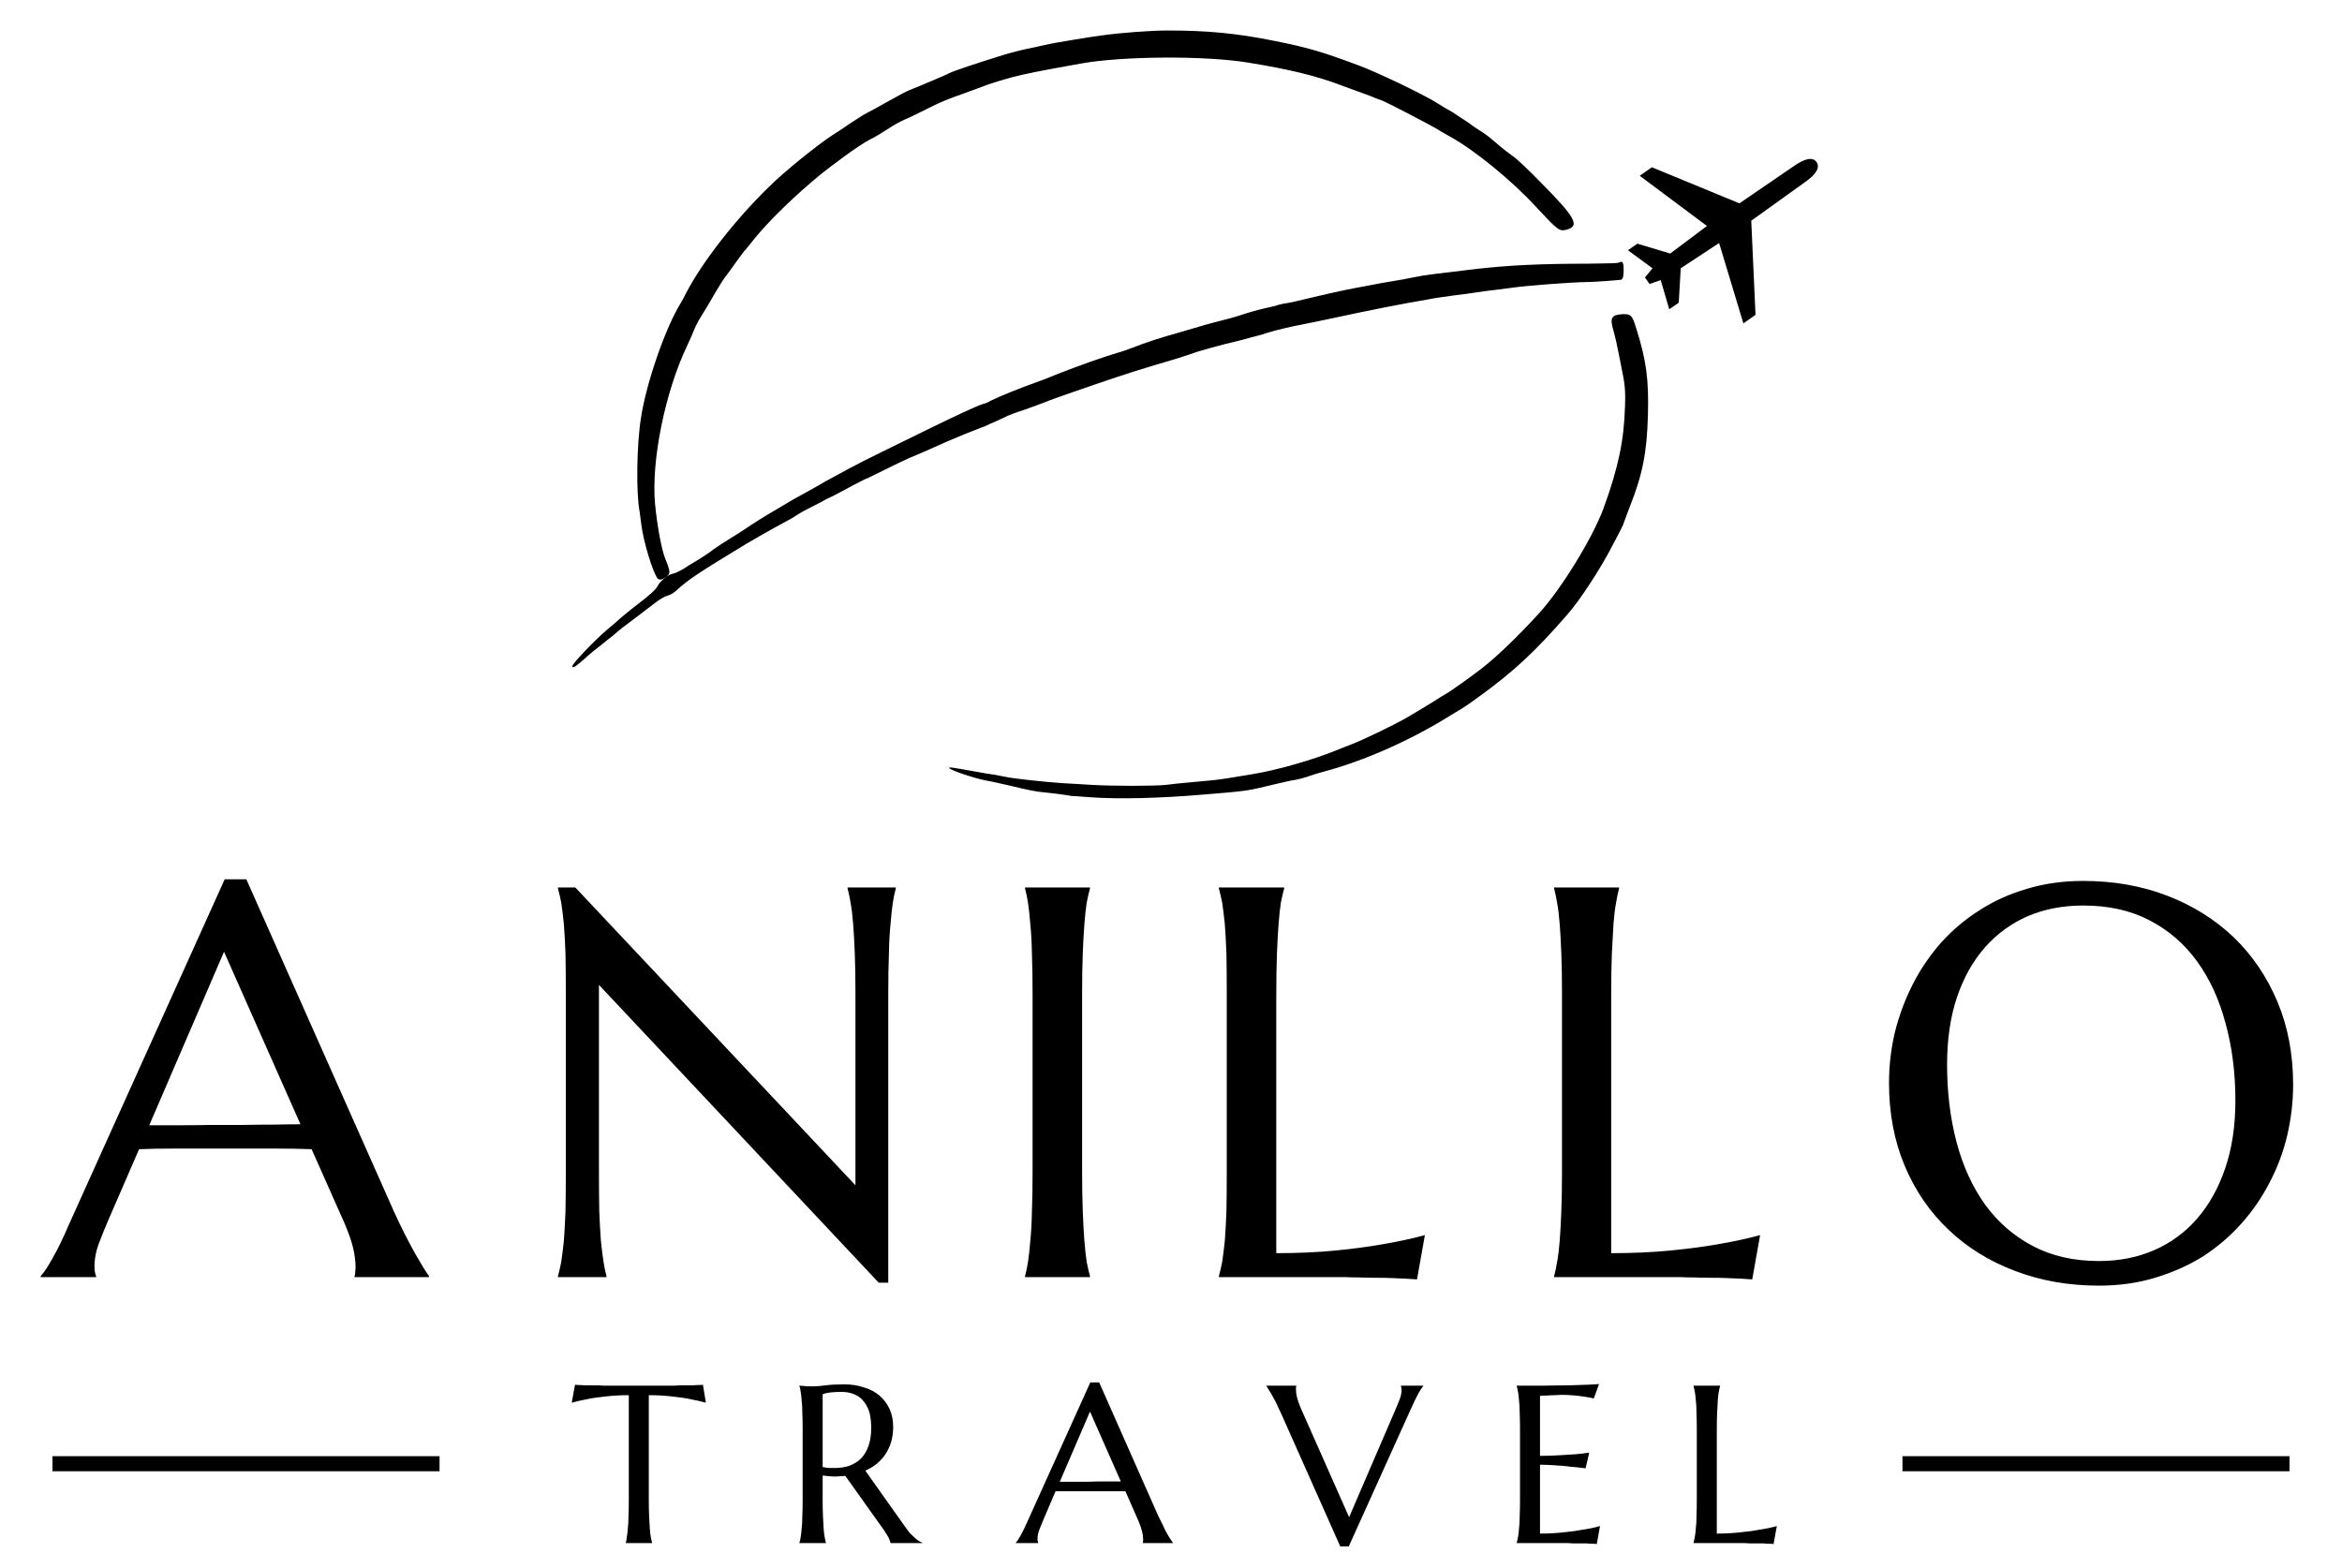
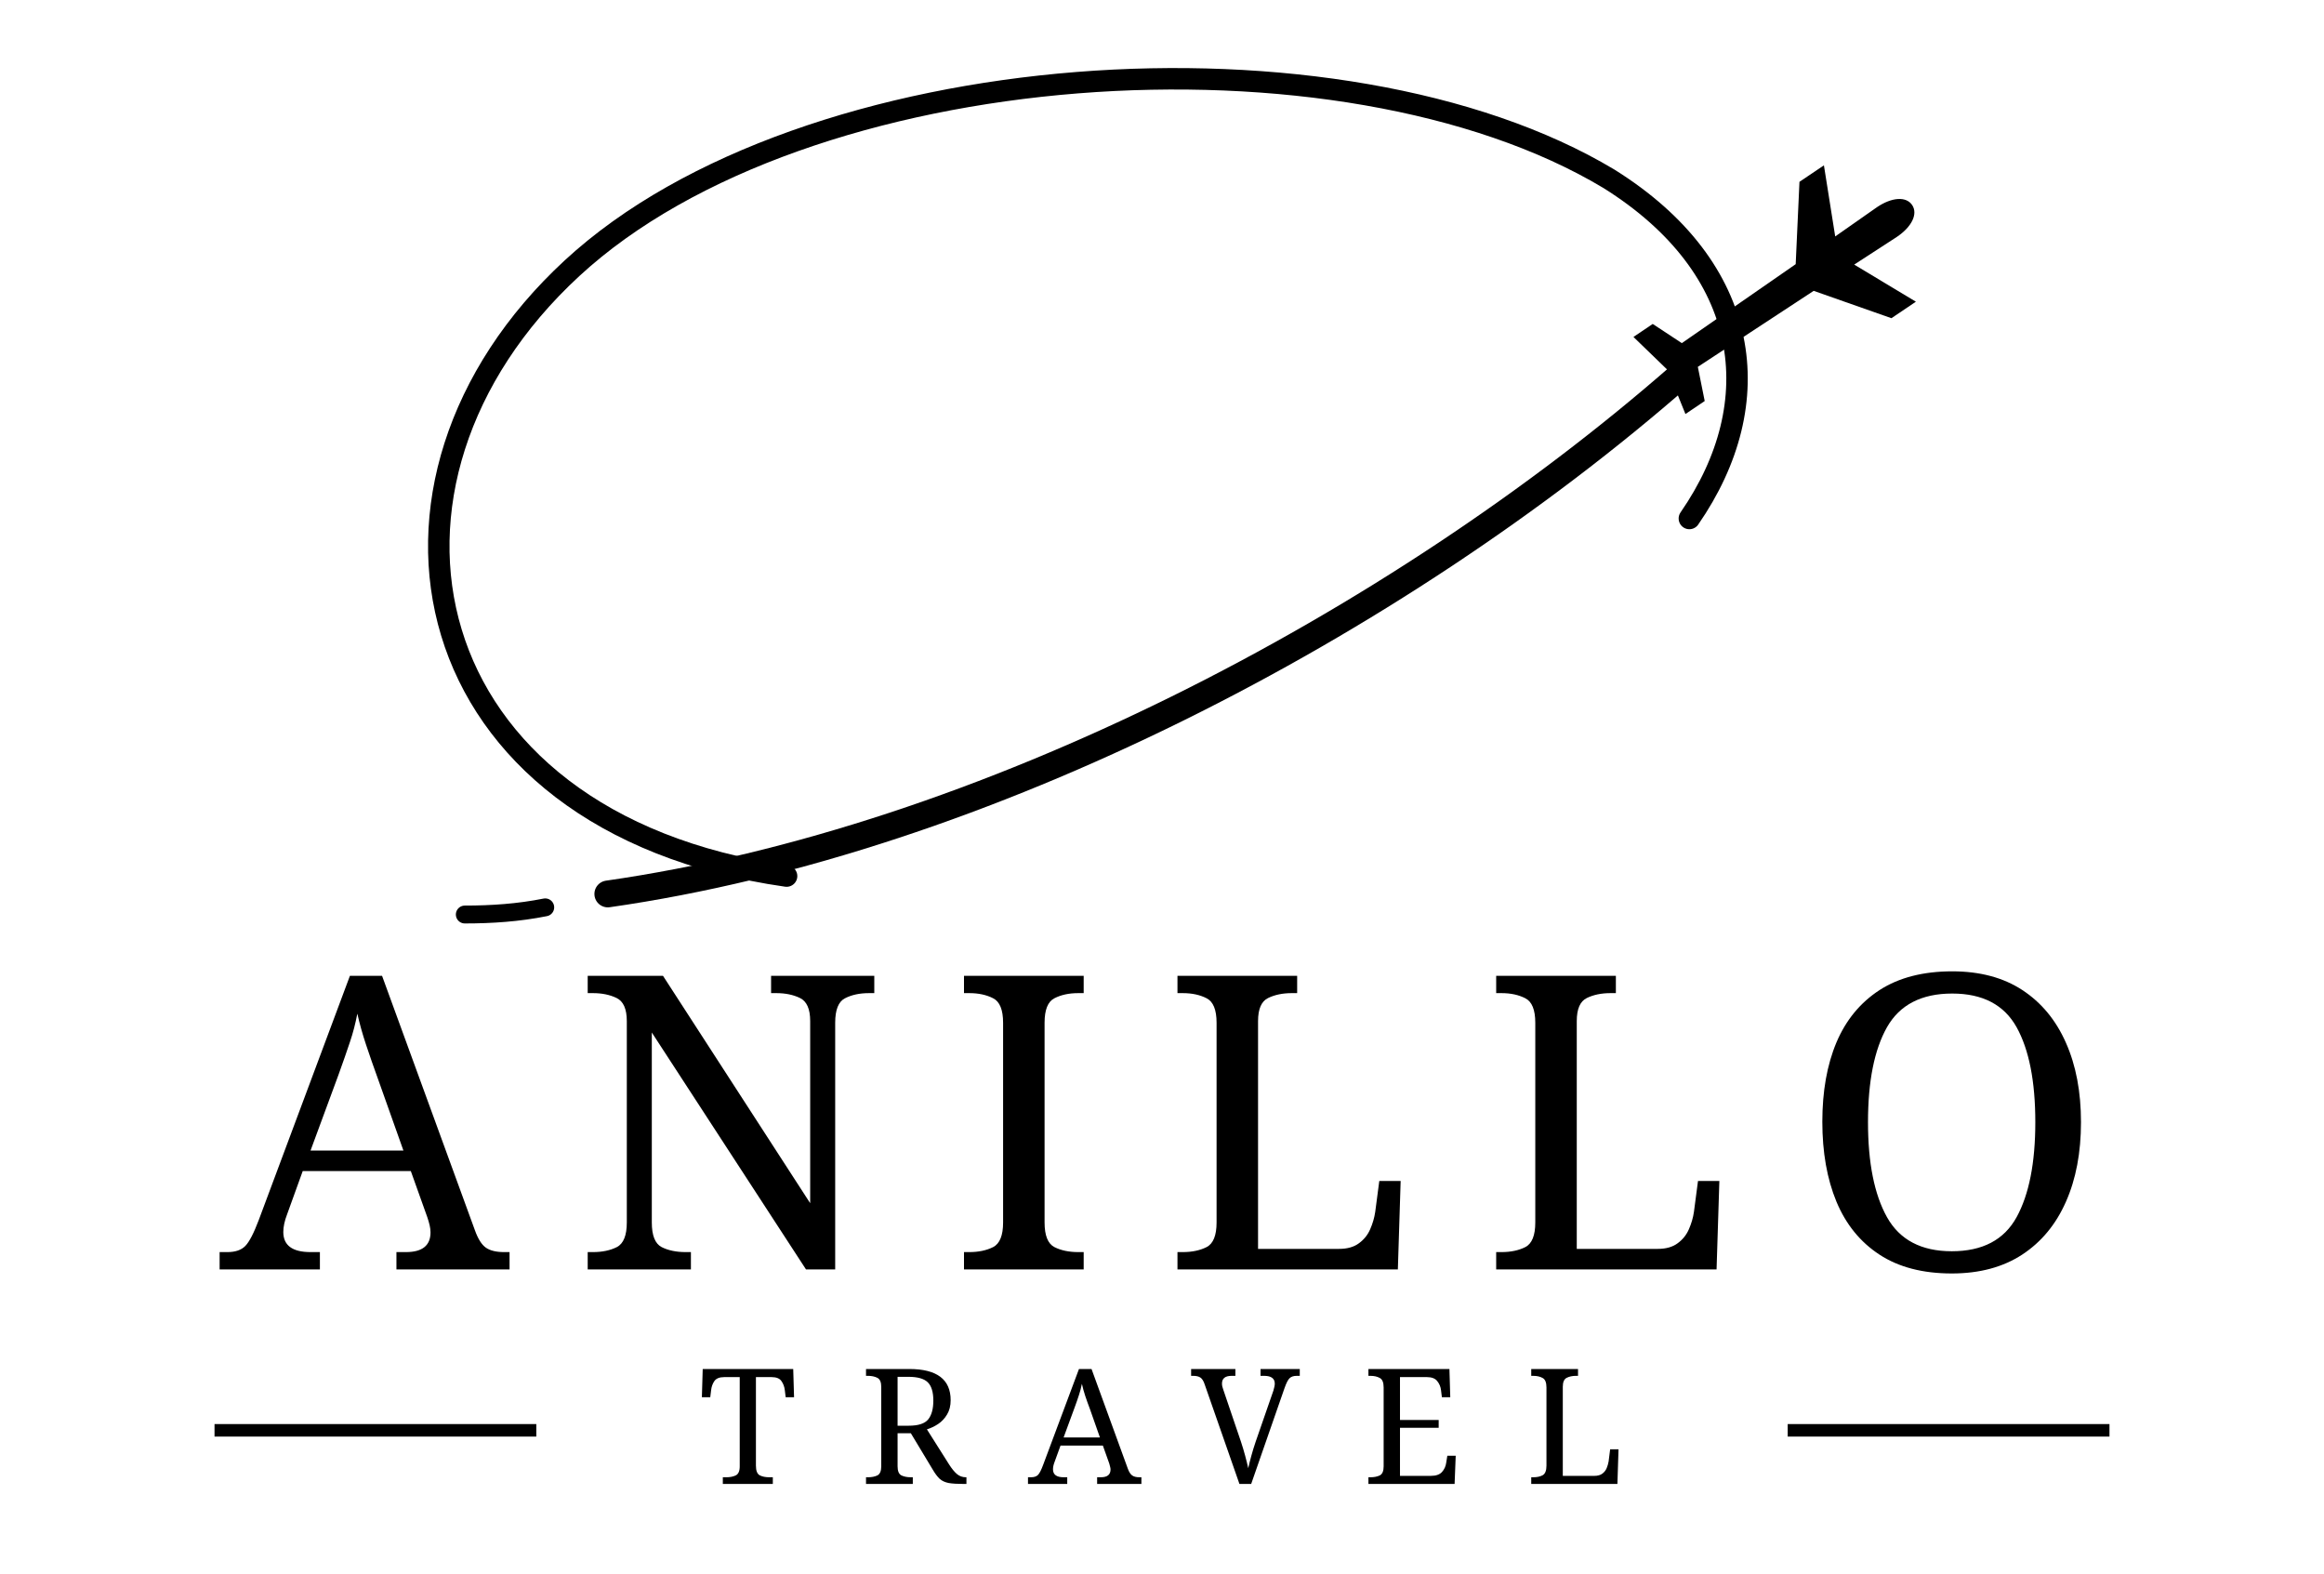
- <svg xmlns="http://www.w3.org/2000/svg" viewBox="136 30 714 478" fill="currentColor" role="img" aria-label="Anillo Travel">
-   <path d="M468.6 273.1C465.9 272.9 463.2 272.7 462.7 272.7C460.6 272.3 455.7 271.7 453.5 271.5C452.1 271.4 448.6 270.7 445.4 269.9C442.2 269.2 438.6 268.3 437.2 268.1C433.6 267.5 425.8 264.9 425.4 264.2C425.1 263.8 426.4 264 432.5 265.1C435.2 265.6 438.1 266.1 439 266.2C439.9 266.4 441.4 266.6 442.2 266.8C444.8 267.4 454.3 268.4 460 268.8C461.9 268.9 465.7 269.1 468.6 269.3C475.1 269.7 488.2 269.7 491.6 269.3C493 269.1 496 268.8 498.2 268.6C500.5 268.4 503.8 268.1 505.7 267.9C509.1 267.5 509.9 267.4 517.5 266.1C525.2 264.9 536.6 261.6 544.1 258.5C545.5 257.9 547.2 257.3 547.9 257C551.6 255.6 560.9 251.1 564.9 248.8C568.8 246.5 570.8 245.3 573.2 243.8C574.4 243 575.9 242.1 576.6 241.7C578.4 240.7 584.9 236 587.6 233.9C592.3 230.3 598.7 224.1 605.3 216.9C612.1 209.4 621.6 193.9 624.9 184.9C629.4 172.5 631.1 164.3 631.4 154.1C631.6 149 631.4 147.1 630.2 141.4C629.8 139.4 629.3 136.8 629 135.5C628.8 134.2 628.2 132.1 627.9 130.8C626.7 126.9 627.3 126 630.6 125.8C633.2 125.7 633.6 126.1 634.8 130C637.9 139.8 638.7 145.7 638.4 156.4C638.1 168 636.8 174.6 632.8 184.7C631.7 187.6 630.8 190 630.8 190.1C630.8 190.2 629.3 193.1 627.5 196.5C623.9 203.5 617.6 213.1 613.9 217.3C604.1 228.6 597.4 234.8 587.2 242.2C584.9 243.9 582.3 245.7 581.6 246.1C580.8 246.6 579.2 247.5 578.1 248.2C566.1 255.7 551.9 262 539.5 265.3C537.9 265.7 536.1 266.3 535.5 266.5C533.9 267.1 531.8 267.7 529.1 268.1C527.9 268.4 524.6 269.1 521.8 269.8C516.1 271.2 514.7 271.3 502.5 272.3C489.6 273.4 477 273.7 468.6 273.1ZM336.5 206.4C335 204.5 332.1 195 331.5 189.8C331.3 188.3 331.1 186.6 331 186C329.9 180.3 330.1 165.7 331.4 157.5C333 146.8 338.9 129.8 343.6 122.3C343.9 121.8 344.6 120.5 345.1 119.5C350 110 360.2 96.9 370.4 87C375.2 82.2 385.6 73.9 389.8 71.2C390.9 70.5 393.1 69.1 394.6 68C396.1 67 398.2 65.7 399.1 65.1C400.1 64.6 401.8 63.6 403 63C404.2 62.3 406.6 61 408.4 60C410.2 59 412.2 57.9 413 57.6C414.3 57.1 418.6 55.3 422.1 53.8C423.1 53.4 424.6 52.7 425.4 52.3C426.8 51.6 433.4 49.4 442.4 46.6C444.4 46 448.3 45 451 44.5C453.7 43.9 455.9 43.4 456 43.4C456.2 43.3 468.5 41.2 471.9 40.8C477.4 40 487 39.3 491.8 39.3C504.1 39.3 512.8 40.1 524.7 42.5C534.7 44.5 539.1 45.8 550.1 49.9C555.6 51.9 570 58.8 574.1 61.4C575.2 62.1 577.3 63.4 578.8 64.2C580.2 65.1 582.4 66.6 583.8 67.5C585.1 68.5 586.8 69.6 587.6 70.1C589.2 71.1 590.2 71.9 593.3 74.6C594.4 75.5 596.2 76.9 597.2 77.6C598.4 78.4 601.7 81.5 605.8 85.7C616.3 96.3 617.7 98.9 613.7 100C611.4 100.6 611.1 100.4 604.4 93.2C597 85.1 585.6 75.8 578 71.6C576.6 70.8 574.9 69.9 574.4 69.5C573 68.6 559.6 61.6 557.7 60.8C556.8 60.5 555 59.8 553.6 59.2C552.2 58.7 548.4 57.3 545.1 56.1C537.3 53.1 528.9 51.1 516.6 49.1C503.3 46.9 477.9 47.1 465.4 49.4C452.5 51.7 449.2 52.4 444.7 53.5C442.5 54.1 439.2 55.1 437.4 55.7C435.6 56.4 432.3 57.6 430.1 58.4C424.7 60.3 423 61 418.4 63.3C416.2 64.4 413.2 65.9 411.7 66.5C410.2 67.2 408.2 68.3 407.2 69C404.8 70.5 403 71.7 401.1 72.6C399.4 73.5 396.1 75.7 393.4 77.7C392.4 78.5 390.4 79.9 389.1 80.9C386.5 82.9 385.2 83.9 380.2 88.3C373.9 94 368.4 99.6 364.8 104.3C364.4 104.8 363.8 105.5 363.4 106C362.9 106.5 361.7 108.1 360.7 109.5C359.7 110.9 358.3 112.9 357.6 113.8C356.9 114.6 355.5 116.8 354.5 118.5C353.5 120.2 352.1 122.6 351.4 123.8C349.3 127.1 348.2 129 347.6 130.6C347.3 131.4 346.3 133.7 345.4 135.6C338.8 149.5 334.5 170.4 335.7 183.6C336.3 190 337.7 197.7 338.8 200.3C340.5 204.5 340.5 205 338.8 206.1C337.8 206.8 337 206.9 336.5 206.4ZM310.5 233.1C310.5 232.3 317.5 225 321.2 221.9C322.4 220.9 324.4 219.2 325.6 218.1C326.9 217 329 215.3 330.2 214.4C334.3 211.3 336 209.7 336.6 208.5C337.2 207.2 339.8 205.1 341.2 204.9C342.2 204.7 344.3 203.6 346 202.4C346.7 202 348.1 201.1 349.3 200.4C350.4 199.7 352.3 198.5 353.4 197.6C354.5 196.8 356.6 195.4 358.1 194.5C359.6 193.6 361.8 192.2 363 191.4C365.5 189.7 369.6 187.1 371.4 186.1C372.1 185.7 373.3 185 374.1 184.5C376.9 182.8 378.6 181.8 381.8 180.1C383.5 179.2 385.3 178.1 385.9 177.8C386.4 177.5 387.7 176.7 388.9 176.1C390 175.5 392.1 174.4 393.5 173.6C394.9 172.8 396.6 172 397.1 171.7C397.7 171.4 398.4 171 398.8 170.8C399.3 170.5 406.7 166.9 419.1 160.8C427.5 156.7 433.5 153.9 435.6 153.2C436.2 153.1 437.2 152.7 437.8 152.3C441.1 150.7 445.9 148.7 454 145.8C455 145.4 457.1 144.6 458.5 144C464.9 141.5 472.2 138.9 476.6 137.6C477.8 137.3 480 136.5 481.6 135.9C485.1 134.5 489.4 133.1 495.4 131.4C498 130.6 501.7 129.6 503.6 129C505.6 128.5 507.9 127.8 508.9 127.6C509.8 127.4 512.4 126.7 514.5 126C516.6 125.3 519.8 124.4 521.6 124C523.4 123.6 525.2 123.2 525.6 123C526 122.9 527 122.6 527.9 122.5C528.9 122.4 532.3 121.6 535.6 120.8C538.9 120 543.7 118.9 546.2 118.4C548.8 117.9 552.3 117.2 554.1 116.9C555.9 116.5 558.4 116.1 559.6 115.9C562.2 115.5 565.3 114.9 567.8 114.4C569.4 114 574.9 113.3 586.1 112C595.8 110.9 605.5 110.4 620.1 110.4C626.8 110.3 629.3 110.3 629.7 110C630.7 109.5 631 110 631 112.4C631 114.2 630.8 115.1 630.2 115.3C629.7 115.4 621.9 116 619.9 116C615.7 116 601 117.1 596.5 117.8C595.6 117.9 593.5 118.2 591.8 118.4C590 118.6 587.6 118.9 586.4 119.1C585.1 119.3 581.9 119.8 579.1 120.1C576.4 120.5 573.1 120.9 571.9 121.2C563 122.7 553.5 124.6 541.9 127.1C537.8 128 533.6 128.8 532.7 129C530.4 129.4 525.2 130.6 522.6 131.4C521.5 131.8 519.8 132.3 518.9 132.5C517.9 132.7 516.3 133.2 515.2 133.5C514.2 133.8 511.5 134.4 509.1 135C506.8 135.6 503.2 136.6 501.2 137.2C499.3 137.9 496.1 138.9 494.2 139.5C483.4 142.7 479.8 143.8 469.9 147.2C463.8 149.3 457.4 151.5 455.7 152.2C453.9 152.9 450.7 154.1 448.4 154.9C446.2 155.6 443.9 156.5 443.4 156.7C442.8 157 441.3 157.7 440 158.3C438.7 158.8 437.1 159.6 436.4 159.9C435.7 160.2 433.6 161 431.8 161.7C429.9 162.4 426.5 163.9 424.1 164.9C418.8 167.3 416.9 168.1 413.1 169.7C411.5 170.4 408.2 172 405.8 173.2C403.3 174.4 401 175.6 400.5 175.8C400 175.9 398.2 176.9 396.4 177.8C392.2 180.1 389.7 181.4 388.1 182.1C387.4 182.5 386.4 183 385.9 183.3C385.3 183.6 383.6 184.5 382 185.3C380.4 186.1 378.8 187.1 378.4 187.4C378 187.7 376.8 188.4 375.8 188.9C371.5 191.2 364.4 195.2 359.6 198.2C349.1 204.6 345.8 206.8 342.7 209.6C341.4 210.8 340.8 211.2 339.6 211.6C338.5 211.9 337.5 212.5 335.6 213.9C333 215.9 329.5 218.6 326.8 220.6C325.8 221.3 323.9 222.9 322.5 224.1C321 225.2 319.3 226.7 318.6 227.2C317.9 227.7 315.9 229.3 314.3 230.8C311.3 233.4 310.5 233.9 310.5 233.1ZM689.8 79.4Q688.1 77.0 682.8 80.7L666.3 92.0L639.6 81.0L635.9 83.6L656.4 98.9L645.2 107.3L635.2 104.3L632.3 106.3L639.8 111.8L637.5 114.6L638.9 116.6L642.3 115.4L644.9 124.3L647.8 122.3L648.4 111.8L660.1 104.1L667.5 128.6L671.2 126.0L669.9 97.3L686.2 85.6Q691.5 81.9 689.8 79.4Z" />
-   <path d="M244.1 419.4V419.1Q244.3 418.7 244.3 417.8Q244.4 417 244.4 416.3Q244.4 413.8 243.7 410.7Q243 407.6 241 402.9L231 380.4Q226.4 380.2 218.7 380.2Q210.9 380.2 202 380.2Q195.5 380.2 189.4 380.2Q183.3 380.2 178.4 380.4L168.9 402.3Q167.6 405.3 166.2 409Q164.8 412.6 164.8 416.3Q164.8 417.4 165 418.1Q165.1 418.8 165.3 419.1V419.4H148.4V419.1Q149.9 417.5 152.1 413.5Q154.4 409.5 157 403.4L204.5 298.1H211.1L256.1 399.4Q257.7 402.9 259.4 406.3Q261.1 409.6 262.6 412.3Q264.1 414.9 265.2 416.7Q266.4 418.6 266.8 419.1V419.4ZM190.4 373.1Q195.2 373.1 200.3 373Q205.3 373 210.2 373Q215 372.9 219.5 372.9Q224 372.8 227.6 372.8L204.3 320.2L181.5 373.1ZM311.4 300.6 396.8 391.4V333.1Q396.8 326 396.6 320.8Q396.4 315.5 396.1 311.7Q395.8 307.8 395.3 305.2Q394.9 302.7 394.4 300.9V300.6H409.1V300.9Q408.6 302.7 408.2 305.2Q407.8 307.8 407.5 311.7Q407.1 315.5 407 320.8Q406.8 326 406.8 333.1V421.1H403.9L318.6 330.3V387Q318.6 394 318.7 399.3Q318.9 404.6 319.2 408.4Q319.6 412.2 320 414.8Q320.4 417.3 320.9 419.1V419.4H306.1V419.1Q306.6 417.3 307.1 414.8Q307.5 412.2 307.9 408.4Q308.2 404.6 308.4 399.3Q308.5 394 308.5 387V333.1Q308.5 326 308.4 320.8Q308.2 315.5 307.9 311.7Q307.5 307.8 307.1 305.2Q306.6 302.7 306.1 300.9V300.6ZM448.5 419.1Q449 417.3 449.4 414.8Q449.8 412.2 450.1 408.4Q450.5 404.6 450.6 399.3Q450.8 394 450.8 387V333.1Q450.8 326 450.6 320.8Q450.5 315.5 450.1 311.7Q449.8 307.8 449.4 305.2Q449 302.7 448.5 300.9V300.6H468.3V300.9Q467.8 302.7 467.3 305.2Q466.9 307.8 466.6 311.7Q466.3 315.5 466.1 320.8Q465.9 326 465.9 333.1V387Q465.9 394 466.1 399.3Q466.3 404.6 466.6 408.4Q466.9 412.2 467.3 414.8Q467.8 417.3 468.3 419.1V419.4H448.5ZM525.1 412.1Q534.9 412.1 543.1 411.3Q551.3 410.5 557.4 409.4Q564.5 408.2 570.4 406.6L568 420.1Q567 420 565 419.9Q563 419.8 560.6 419.7Q558.2 419.6 555.5 419.6Q552.8 419.6 550.4 419.5Q548 419.5 546.1 419.4Q544.2 419.4 543.4 419.4H507.6V419.1Q508.1 417.3 508.6 414.8Q509 412.2 509.4 408.4Q509.7 404.6 509.9 399.3Q510 394 510 387V333.1Q510 326 509.9 320.8Q509.7 315.5 509.4 311.7Q509 307.8 508.6 305.2Q508.1 302.7 507.6 300.9V300.6H527.5V300.9Q527 302.7 526.5 305.2Q526.1 307.8 525.8 311.7Q525.5 315.5 525.3 320.8Q525.1 326 525.1 333.1ZM627.2 412.1Q637 412.1 645.2 411.3Q653.4 410.5 659.6 409.4Q666.7 408.2 672.6 406.6L670.2 420.1Q669.2 420 667.2 419.9Q665.2 419.8 662.7 419.7Q660.3 419.6 657.6 419.6Q654.9 419.6 652.5 419.5Q650.1 419.5 648.2 419.4Q646.4 419.4 645.6 419.4H609.8V419.1Q610.3 417.3 610.7 414.8Q611.2 412.2 611.5 408.4Q611.8 404.6 612 399.3Q612.2 394 612.2 387V333.1Q612.2 326 612 320.8Q611.8 315.5 611.5 311.7Q611.2 307.8 610.7 305.2Q610.3 302.7 609.8 300.9V300.6H629.6V300.9Q629.1 302.7 628.7 305.2Q628.2 307.8 627.9 311.7Q627.7 315.5 627.4 320.8Q627.2 326 627.2 333.1ZM771.1 298.6Q785 298.6 796.7 303.1Q808.4 307.6 817 315.8Q825.5 324 830.3 335.4Q835.1 346.8 835.1 360.7Q835.1 368.5 833.3 376.2Q831.5 383.8 827.9 390.6Q824.4 397.4 819.3 403.1Q814.1 408.9 807.6 413.1Q801 417.2 793 419.6Q785.1 422 775.9 422Q762 422 750.3 417.5Q738.6 413.1 730.1 405Q721.5 396.9 716.7 385.5Q711.9 374.1 711.9 360.2Q711.9 352.3 713.7 344.7Q715.6 337.1 719.1 330.2Q722.6 323.3 727.7 317.5Q732.8 311.8 739.4 307.6Q746 303.3 754 301Q761.9 298.6 771.1 298.6ZM775.9 414.5Q785.1 414.5 792.7 411.2Q800.3 407.9 805.8 401.6Q811.3 395.3 814.4 386.2Q817.5 377.1 817.5 365.6Q817.5 352.9 814.5 342Q811.6 331.1 805.8 323.1Q800 315.1 791.3 310.6Q782.7 306.1 771.1 306.1Q761.9 306.1 754.3 309.3Q746.7 312.6 741.2 318.8Q735.7 325 732.6 334.1Q729.6 343.1 729.6 354.6Q729.6 367.3 732.5 378.3Q735.4 389.2 741.2 397.3Q747 405.3 755.7 409.9Q764.4 414.5 775.9 414.5ZM327.7 455.4Q323.8 455.4 320.6 455.8Q317.4 456.1 315.1 456.6Q312.4 457.1 310.3 457.7L311.3 452.2Q311.7 452.3 312.5 452.3Q313.3 452.3 314.3 452.4Q315.3 452.4 316.3 452.4Q317.4 452.4 318.4 452.4Q319.4 452.5 320.1 452.5Q320.9 452.5 321.2 452.5H340.3Q340.7 452.5 341.4 452.5Q342.2 452.5 343.1 452.4Q344.1 452.4 345.2 452.4Q346.3 452.4 347.3 452.4Q348.3 452.3 349.1 452.3Q349.9 452.3 350.3 452.2L351.2 457.7Q349.1 457.1 346.4 456.6Q344.1 456.1 340.9 455.8Q337.7 455.4 333.8 455.4V487.4Q333.8 490.3 333.9 492.4Q334 494.5 334.1 496Q334.2 497.6 334.4 498.6Q334.6 499.7 334.8 500.4V500.5H326.8V500.4Q327 499.7 327.1 498.6Q327.3 497.6 327.4 496Q327.6 494.5 327.6 492.4Q327.7 490.3 327.7 487.4ZM386.8 487.4Q386.8 490.3 386.9 492.4Q387 494.5 387.1 496Q387.2 497.6 387.4 498.6Q387.6 499.7 387.8 500.4V500.5H379.7V500.4Q380 499.7 380.1 498.6Q380.3 497.6 380.4 496Q380.6 494.5 380.6 492.4Q380.7 490.3 380.7 487.4V465.6Q380.7 462.8 380.6 460.7Q380.6 458.5 380.4 457Q380.3 455.4 380.1 454.4Q380 453.3 379.7 452.6V452.5L381.2 452.6Q381.8 452.7 382.6 452.7Q383.4 452.7 384.2 452.7Q385.5 452.7 387.7 452.4Q390 452.1 393.4 452.1Q396.6 452.1 399.3 453Q402.1 453.8 404.1 455.5Q406.1 457.2 407.2 459.6Q408.3 462 408.3 465.1Q408.3 467.5 407.7 469.6Q407.1 471.6 406 473.3Q404.9 475 403.3 476.3Q401.7 477.6 399.8 478.4L411.5 494.9Q412.4 496.2 413.1 497.1Q413.9 498 414.6 498.6Q415.3 499.3 415.9 499.7Q416.5 500.1 417.2 500.4V500.5H407.5Q407.4 499.9 406.9 498.8Q406.3 497.8 405.6 496.7L393.7 480Q393 480.1 392.2 480.1Q391.4 480.2 390.6 480.2Q389.7 480.2 388.7 480.1Q387.8 480 386.8 479.9ZM386.8 477.3Q387.7 477.5 388.7 477.6Q389.6 477.6 390.5 477.6Q393 477.6 395 476.9Q397.1 476.1 398.6 474.6Q400 473.1 400.8 470.8Q401.6 468.5 401.6 465.4Q401.6 462.9 401.1 460.8Q400.5 458.8 399.4 457.4Q398.3 455.9 396.6 455.2Q394.8 454.4 392.6 454.4Q390.3 454.4 388.9 454.6Q387.5 454.8 386.8 455.1ZM484.4 500.5V500.4Q484.4 500.2 484.5 499.9Q484.5 499.5 484.5 499.3Q484.5 498.2 484.2 497Q483.9 495.7 483.1 493.8L479.1 484.7Q477.2 484.7 474.1 484.7Q471 484.7 467.4 484.7Q464.7 484.7 462.3 484.7Q459.8 484.7 457.8 484.7L454 493.6Q453.5 494.8 452.9 496.3Q452.3 497.8 452.3 499.3Q452.3 499.7 452.4 500Q452.5 500.3 452.5 500.4V500.5H445.7V500.4Q446.3 499.7 447.2 498.1Q448.1 496.5 449.2 494L468.4 451.5H471.1L489.2 492.4Q489.9 493.8 490.6 495.2Q491.2 496.6 491.8 497.6Q492.4 498.7 492.9 499.4Q493.4 500.2 493.6 500.4V500.5ZM462.7 481.8Q464.6 481.8 466.7 481.8Q468.7 481.8 470.7 481.7Q472.6 481.7 474.4 481.7Q476.2 481.7 477.7 481.7L468.3 460.4L459.1 481.8ZM531.2 452.5V452.6Q531.2 452.8 531.1 453.1Q531.1 453.5 531.1 453.7Q531.1 454.8 531.4 456Q531.7 457.3 532.5 459.2L547.3 492.6L561.6 459.4Q562.1 458.2 562.7 456.7Q563.3 455.2 563.3 453.7Q563.3 453.3 563.2 453.1Q563.1 452.8 563.1 452.6V452.5H569.9V452.6Q569.3 453.3 568.4 454.9Q567.5 456.6 566.4 459L547.2 501.5H544.6L526.4 460.6Q525.7 459.2 525.1 457.8Q524.4 456.5 523.8 455.4Q523.2 454.3 522.7 453.6Q522.2 452.8 522.1 452.6V452.5ZM598.4 452.5Q602.6 452.5 606.8 452.5Q610.9 452.4 614.3 452.4Q617.8 452.3 620.2 452.2Q622.7 452.1 623.5 452L621.9 456.4Q620.8 456.1 619.3 455.9Q618.1 455.7 616.2 455.5Q614.4 455.3 612 455.3Q611.2 455.3 610.1 455.4Q609 455.4 607.9 455.5Q606.7 455.5 605.5 455.6V473.9Q609 473.9 611.7 473.7Q614.5 473.5 616.5 473.4Q618.7 473.2 620.5 472.9L619.4 477.7Q617.1 477.4 614.7 477.2Q612.6 476.9 610.2 476.8Q607.7 476.6 605.5 476.6V497.6Q609.5 497.6 612.8 497.2Q616.1 496.9 618.6 496.4Q621.4 496 623.8 495.3L622.8 500.8Q622.4 500.7 621.6 500.7Q620.8 500.7 619.8 500.6Q618.9 500.6 617.8 500.6Q616.7 500.6 615.7 500.6Q614.7 500.5 614 500.5Q613.2 500.5 612.9 500.5H598.4V500.4Q598.6 499.7 598.8 498.6Q599 497.6 599.1 496Q599.3 494.5 599.3 492.4Q599.4 490.3 599.4 487.4V465.6Q599.4 462.8 599.3 460.7Q599.3 458.5 599.1 457Q599 455.4 598.8 454.4Q598.6 453.3 598.4 452.6V452.5ZM659.4 497.6Q663.3 497.6 666.7 497.2Q670 496.9 672.4 496.4Q675.3 496 677.7 495.3L676.7 500.8Q676.3 500.7 675.5 500.7Q674.7 500.7 673.7 500.6Q672.7 500.6 671.7 500.6Q670.6 500.6 669.6 500.6Q668.6 500.5 667.9 500.5Q667.1 500.5 666.8 500.5H652.3V500.4Q652.5 499.7 652.7 498.6Q652.9 497.6 653 496Q653.2 494.5 653.2 492.4Q653.3 490.3 653.3 487.4V465.6Q653.3 462.8 653.2 460.7Q653.2 458.5 653 457Q652.9 455.4 652.7 454.4Q652.5 453.3 652.3 452.6V452.5H660.4V452.6Q660.2 453.3 660 454.4Q659.8 455.4 659.7 457Q659.6 458.5 659.5 460.7Q659.4 462.8 659.4 465.6Z" />
-   <path d="M152 474h118v4.6H152zM716 474h118v4.6H716z" />
+ <svg xmlns="http://www.w3.org/2000/svg" viewBox="0 -8 260 176" fill="none" stroke="currentColor" role="img" aria-label="Anillo Travel · Viaja sin límites">
+   <path d="M88 90C46 84 38 46 64 22 90-2 150-6 180 12c16 10 18 25 9 38" stroke-width="2.4" stroke-linecap="round" />
+   <path d="M68 92c42-6 88-30 120-58" stroke-width="3" stroke-linecap="round" />
+   <path d="M61 93.5c-3 .6-6 .8-9 .8" stroke-width="2" stroke-linecap="round" />
+   <g transform="translate(199 25) rotate(-34)" fill="currentColor" stroke="none">
+     <path d="M-12-1.6 3.5-1.8 9-9.2h3.3L8.9-1.9 14.6-2c2 0 3.4.8 3.4 2s-1.4 2-3.4 2L8.9 1.9l3.4 7.3H9L3.5 1.8-12 1.6l-1.5 3.6h-2.6L-15 0l-1.1-5.2h2.6Z" />
+   </g>
+   <text x="130" y="134" text-anchor="middle" fill="currentColor" stroke="none" font-family="Marcellus, 'Cormorant Garamond', Georgia, serif" font-size="46" letter-spacing="7">ANILLO</text>
+   <path d="M24 152h36M200 152h36" stroke-width="1.4" />
+   <text x="130" y="158" text-anchor="middle" fill="currentColor" stroke="none" font-family="Marcellus, Georgia, serif" font-size="18" letter-spacing="7">TRAVEL</text>
</svg>
